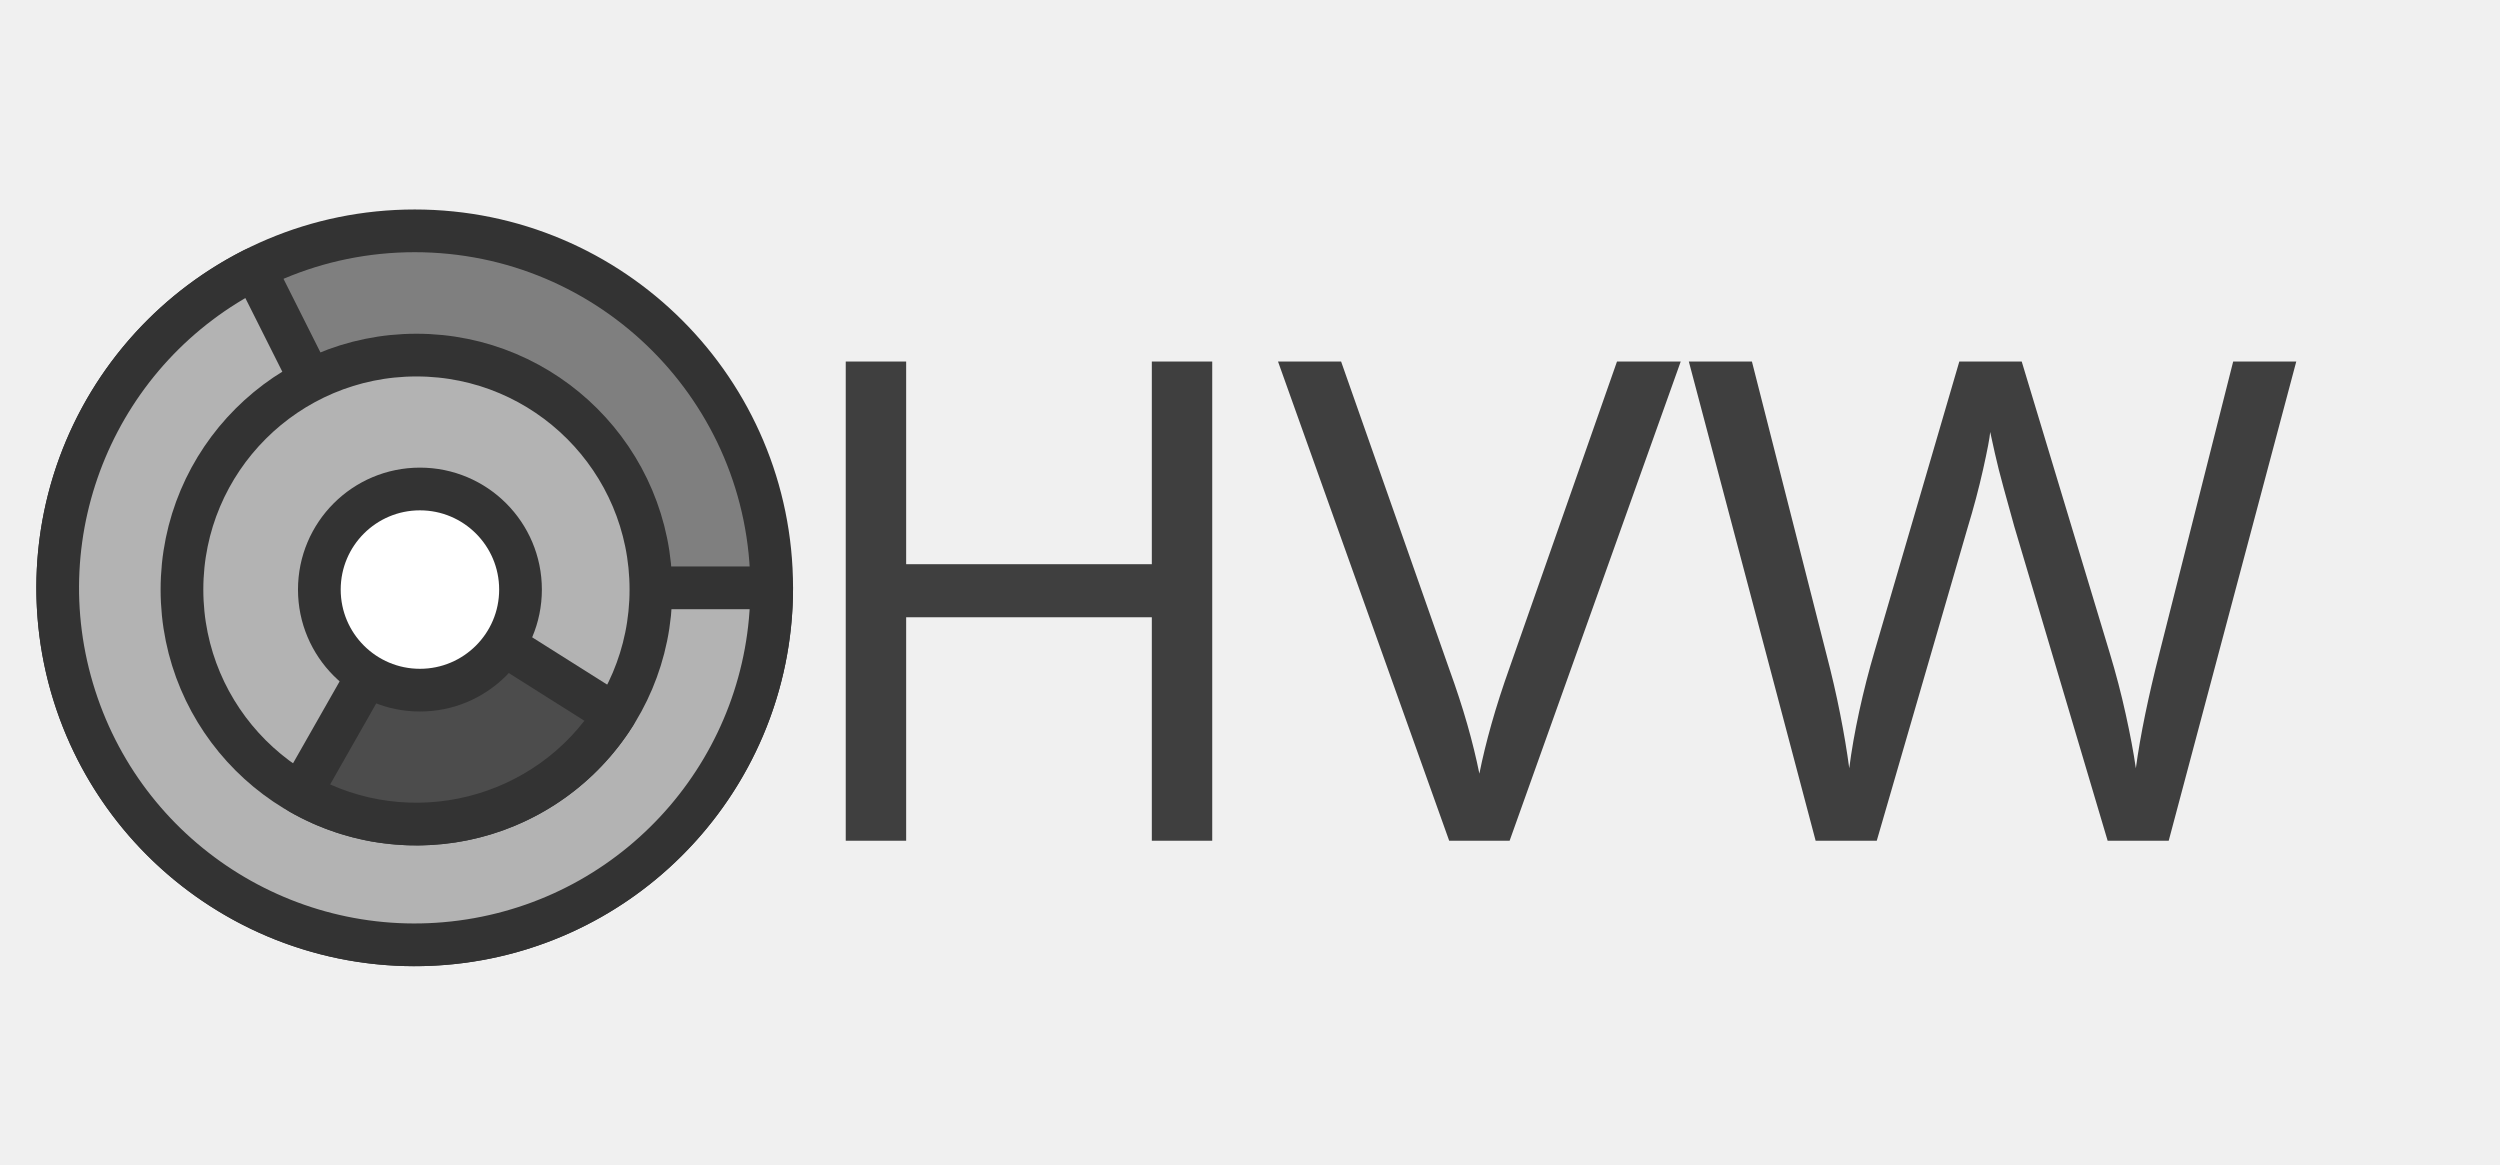
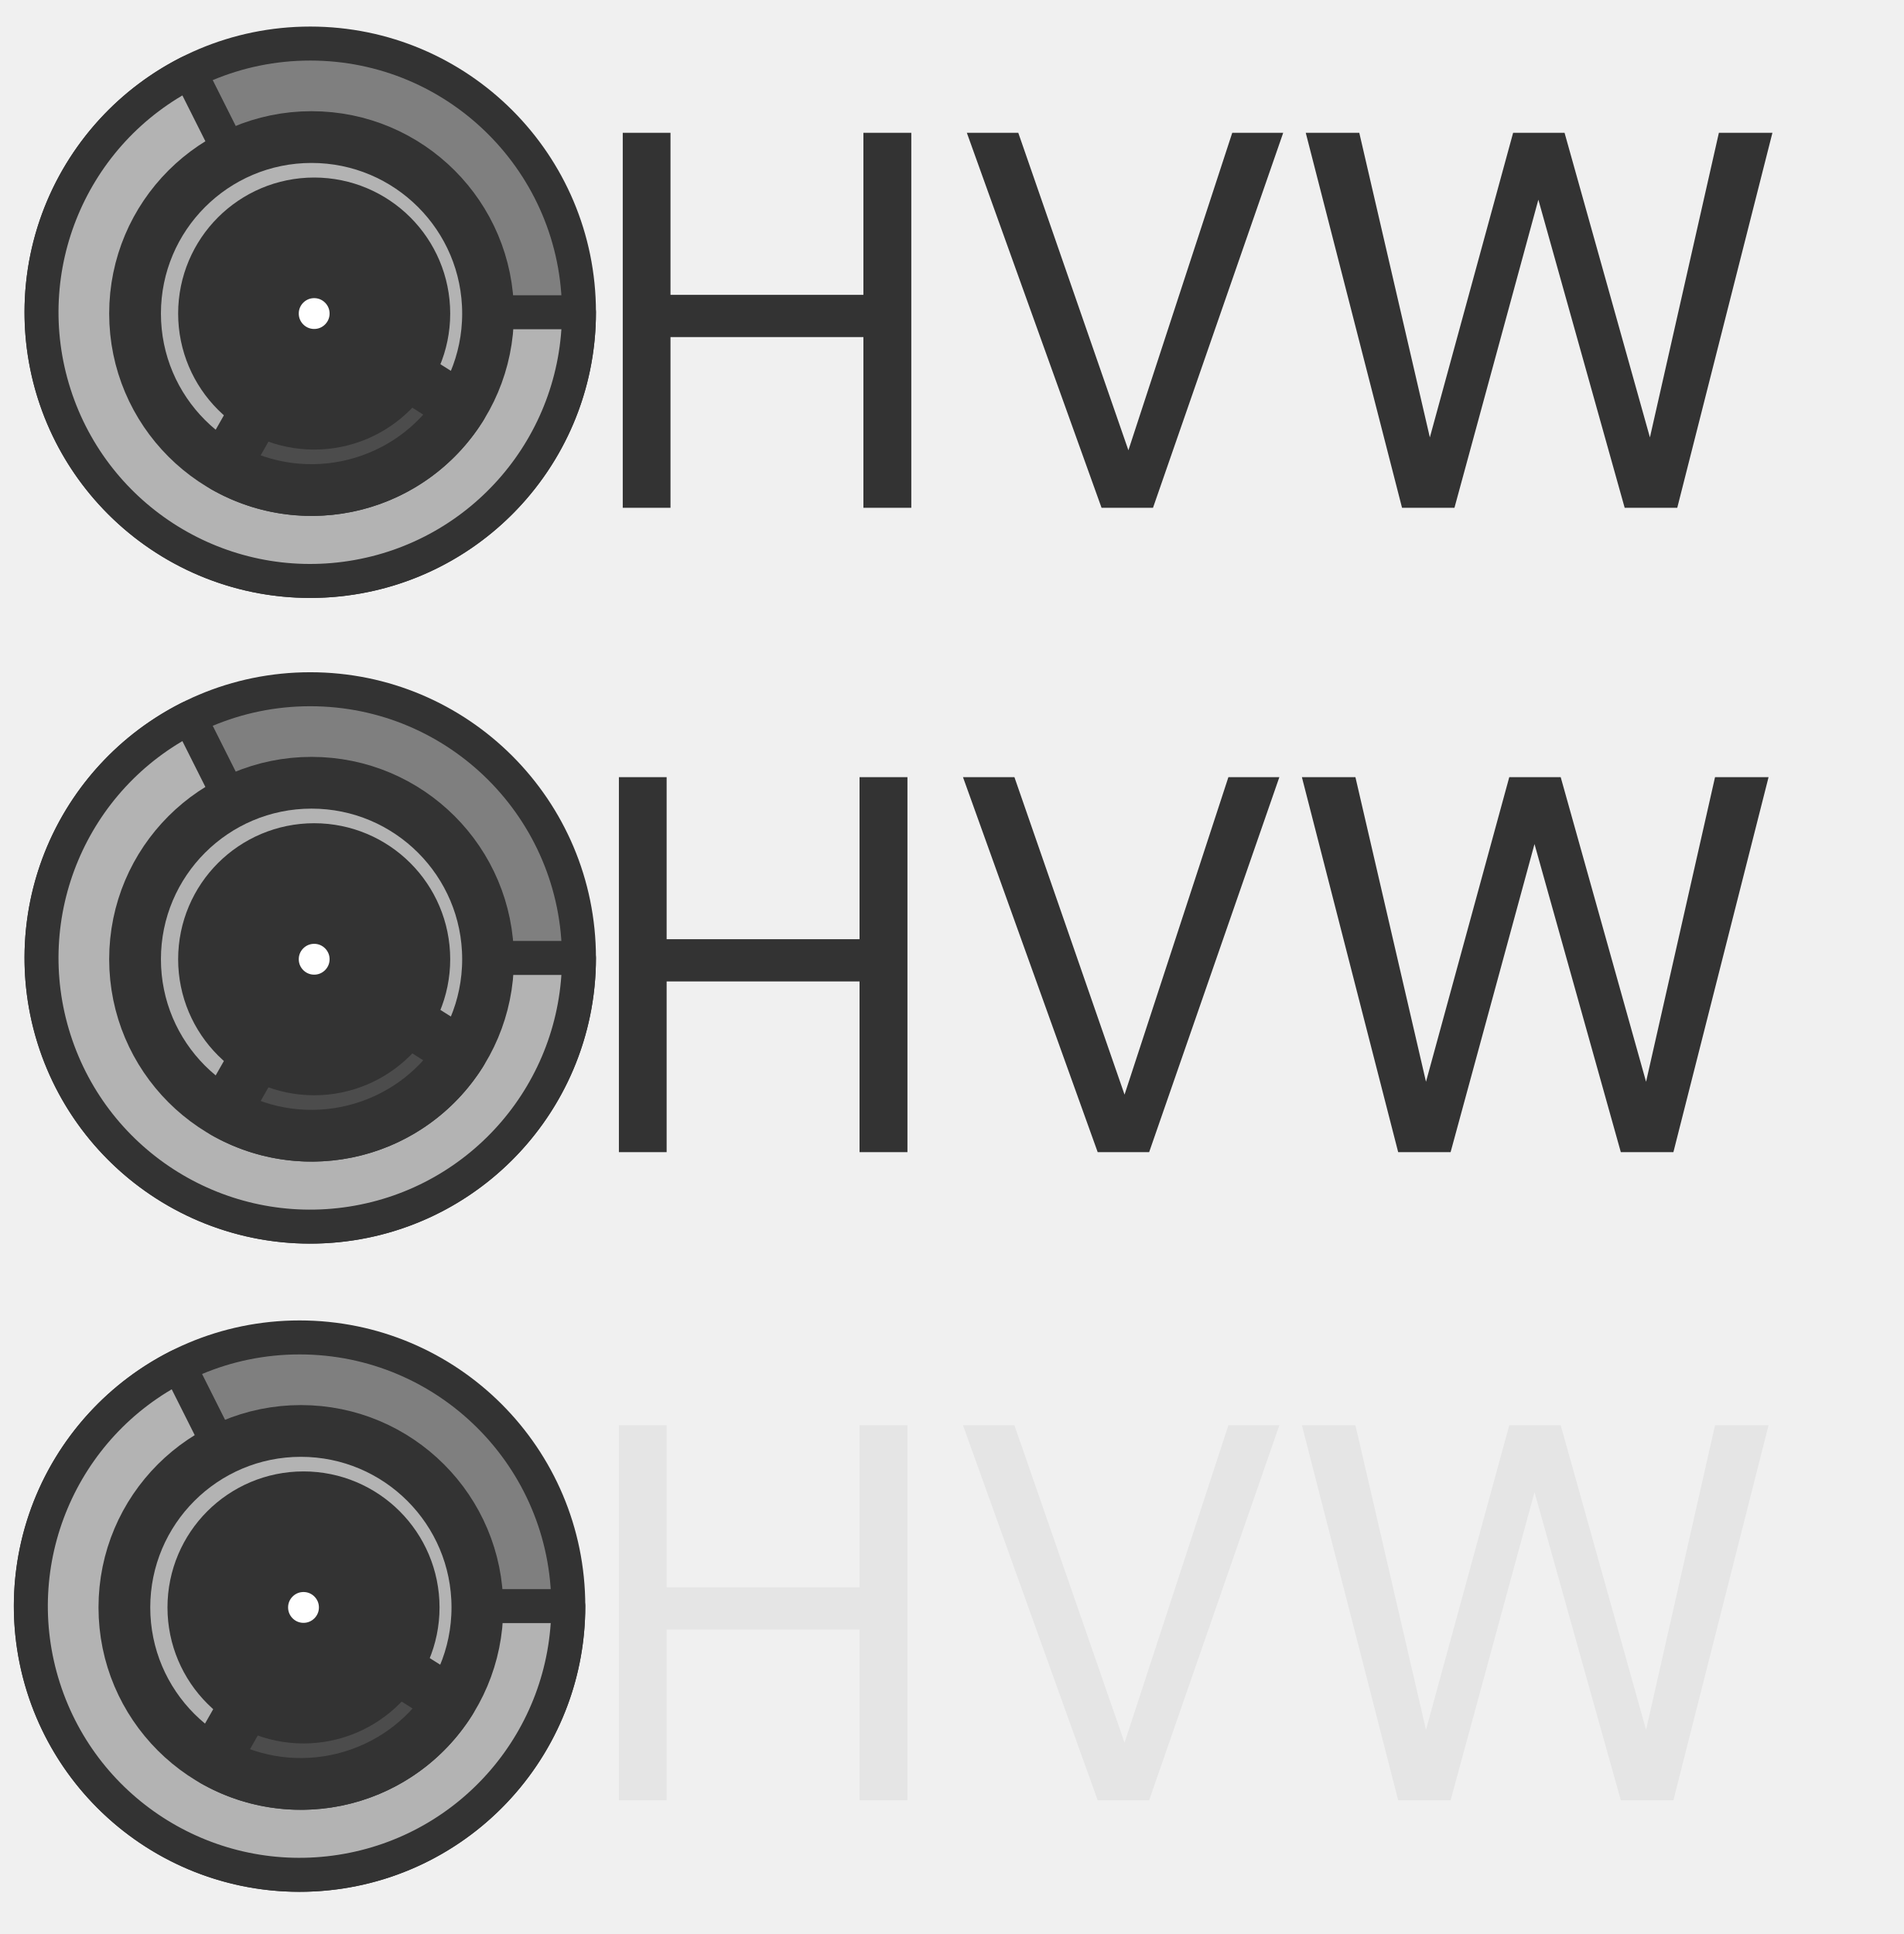
- <svg xmlns="http://www.w3.org/2000/svg" xmlns:xlink="http://www.w3.org/1999/xlink" width="730" height="340">
-   <defs>
-     <symbol id="svg_1" viewBox="0 0 60 60">
-       <path d="m62.857,37.224a27.611,27.611 0 1 0 -55.223,0a27.611,27.611 0 1 0 55.223,0z" fill="#7f7f7f" fill-rule="evenodd" stroke="#333" stroke-width="3.304" transform="matrix(.94592 0 0 .94592 -3.1837 -4.8581)" />
-       <path d="m62.857,37.224a27.611,27.611 0 1 1 -39.998,-24.677l12.386,24.677l27.612,0z" fill="#b3b3b3" fill-rule="evenodd" stroke="#333" stroke-linecap="round" stroke-linejoin="round" stroke-width="3.304" transform="matrix(.94592 0 0 .94592 -3.1837 -4.8581)" />
-       <path d="m62.857,37.224a27.611,27.611 0 1 0 -55.223,0a27.611,27.611 0 1 0 55.223,0z" fill="#b3b3b3" fill-rule="evenodd" stroke="#333" stroke-width="5.03" transform="matrix(.62131 0 0 .62131 8.3847 7.3524)" />
-       <path d="m58.599,51.955a27.611,27.611 0 0 1 -37.008,9.268l13.654,-23.999l23.354,14.731z" fill="#4c4c4c" fill-rule="evenodd" stroke="#333" stroke-linecap="round" stroke-linejoin="round" stroke-width="5.03" transform="matrix(.62131 0 0 .62131 8.3847 7.3524)" />
-       <path d="m62.857,37.224a27.611,27.611 0 1 0 -55.223,0a27.611,27.611 0 1 0 55.223,0z" fill="#fff" fill-rule="evenodd" stroke="#333" stroke-width="11.725" transform="matrix(.26653 0 0 .26653 21.144 20.559)" />
-     </symbol>
-   </defs>
-   <g class="layer">
-     <use id="svg_2" transform="matrix(0.704303 0 0 0.704303 598.267 559.24)" x="-1043.394" xlink:href="#svg_1" y="-722.322" />
-     <g id="svg_3" />
-     <text fill="#3f3f3f" font-family="Sans-serif" font-size="196" id="svg_4" stroke="#000000" stroke-width="0" text-anchor="middle" x="450.5" xml:space="preserve" y="245.5">HVW</text>
+ <svg xmlns="http://www.w3.org/2000/svg" width="185" height="188">
+   <g>
+     <rect fill="none" id="canvas_background" height="190" width="187" y="-1" x="-1" />
+   </g>
+   <g>
+     <g id="svg_1">
+       <g id="svg_2">
+         <path id="svg_5" stroke-width="3.304" stroke="#333" fill-rule="evenodd" fill="#7f7f7f" d="m56.274,30.353a26.118,26.118 0 1 0 -52.237,0a26.118,26.118 0 1 0 52.237,0z" />
+         <path id="svg_6" stroke-width="3.304" stroke-linejoin="round" stroke-linecap="round" stroke="#333" fill-rule="evenodd" fill="#b3b3b3" d="m56.274,30.353a26.118,26.118 0 1 1 -37.835,-23.342l11.716,23.342l26.119,0z" />
+         <path id="svg_7" stroke-width="5.03" stroke="#333" fill-rule="evenodd" fill="#b3b3b3" d="m47.438,30.48a17.155,17.155 0 1 0 -34.311,0a17.155,17.155 0 1 0 34.311,0z" />
+         <path id="svg_8" stroke-width="5.03" stroke-linejoin="round" stroke-linecap="round" stroke="#333" fill-rule="evenodd" fill="#4c4c4c" d="m44.793,39.633a17.155,17.155 0 0 1 -22.993,5.758l8.483,-14.911l14.51,9.153z" />
+         <path id="svg_9" stroke-width="11.725" stroke="#333" fill-rule="evenodd" fill="#fff" d="m37.897,30.48a7.359,7.359 0 1 0 -14.719,0a7.359,7.359 0 1 0 14.719,0z" />
+       </g>
+       <text xml:space="preserve" text-anchor="start" font-family="Helvetica, Arial, sans-serif" font-size="50" id="svg_3" y="49.366" x="56.374" stroke-opacity="null" stroke-width="0" stroke="null" fill="#333333">HVW</text>
+     </g>
+     <g id="svg_29">
+       <g id="svg_30">
+         <path id="svg_31" stroke-width="3.304" stroke="#333" fill-rule="evenodd" fill="#7f7f7f" d="m56.274,93.118a26.118,26.118 0 1 0 -52.237,0a26.118,26.118 0 1 0 52.237,0z" />
+         <path id="svg_32" stroke-width="3.304" stroke-linejoin="round" stroke-linecap="round" stroke="#333" fill-rule="evenodd" fill="#b3b3b3" d="m56.274,93.118a26.118,26.118 0 1 1 -37.835,-23.342l11.716,23.342l26.119,0z" />
+         <path id="svg_33" stroke-width="5.03" stroke="#333" fill-rule="evenodd" fill="#b3b3b3" d="m47.438,93.245a17.155,17.155 0 1 0 -34.311,0a17.155,17.155 0 1 0 34.311,0z" />
+         <path id="svg_34" stroke-width="5.03" stroke-linejoin="round" stroke-linecap="round" stroke="#333" fill-rule="evenodd" fill="#4c4c4c" d="m44.793,102.398a17.155,17.155 0 0 1 -22.993,5.758l8.483,-14.911l14.51,9.153z" />
+         <path id="svg_35" stroke-width="11.725" stroke="#333" fill-rule="evenodd" fill="#fff" d="m37.897,93.246a7.359,7.359 0 1 0 -14.719,0a7.359,7.359 0 1 0 14.719,0z" />
+       </g>
+       <text xml:space="preserve" text-anchor="start" font-family="Helvetica, Arial, sans-serif" font-size="50" id="svg_4" y="112" x="56" stroke-opacity="null" stroke-width="0" stroke="null" fill="#333333">HVW</text>
+     </g>
+     <g id="svg_57">
+       <g id="svg_58">
+         <path id="svg_59" stroke-width="3.304" stroke="#333" fill-rule="evenodd" fill="#7f7f7f" d="m55.237,156.127a26.118,26.118 0 1 0 -52.237,0a26.118,26.118 0 1 0 52.237,0z" />
+         <path id="svg_60" stroke-width="3.304" stroke-linejoin="round" stroke-linecap="round" stroke="#333" fill-rule="evenodd" fill="#b3b3b3" d="m55.237,156.127a26.118,26.118 0 1 1 -37.835,-23.342l11.716,23.342l26.119,0z" />
+         <path id="svg_61" stroke-width="5.03" stroke="#333" fill-rule="evenodd" fill="#b3b3b3" d="m46.401,156.255a17.155,17.155 0 1 0 -34.311,0a17.155,17.155 0 1 0 34.311,0z" />
+         <path id="svg_62" stroke-width="5.03" stroke-linejoin="round" stroke-linecap="round" stroke="#333" fill-rule="evenodd" fill="#4c4c4c" d="m43.755,165.407a17.155,17.155 0 0 1 -22.993,5.758l8.483,-14.911l14.51,9.153z" />
+         <path id="svg_63" stroke-width="11.725" stroke="#333" fill-rule="evenodd" fill="#fff" d="m36.86,156.255a7.359,7.359 0 1 0 -14.719,0a7.359,7.359 0 1 0 14.719,0z" />
+       </g>
+       <g id="svg_77" />
+       <text xml:space="preserve" text-anchor="start" font-family="Helvetica, Arial, sans-serif" font-size="50" id="svg_10" y="175" x="56" stroke-opacity="null" stroke-width="0" stroke="null" fill="#e5e5e5">HVW</text>
+     </g>
  </g>
</svg>
